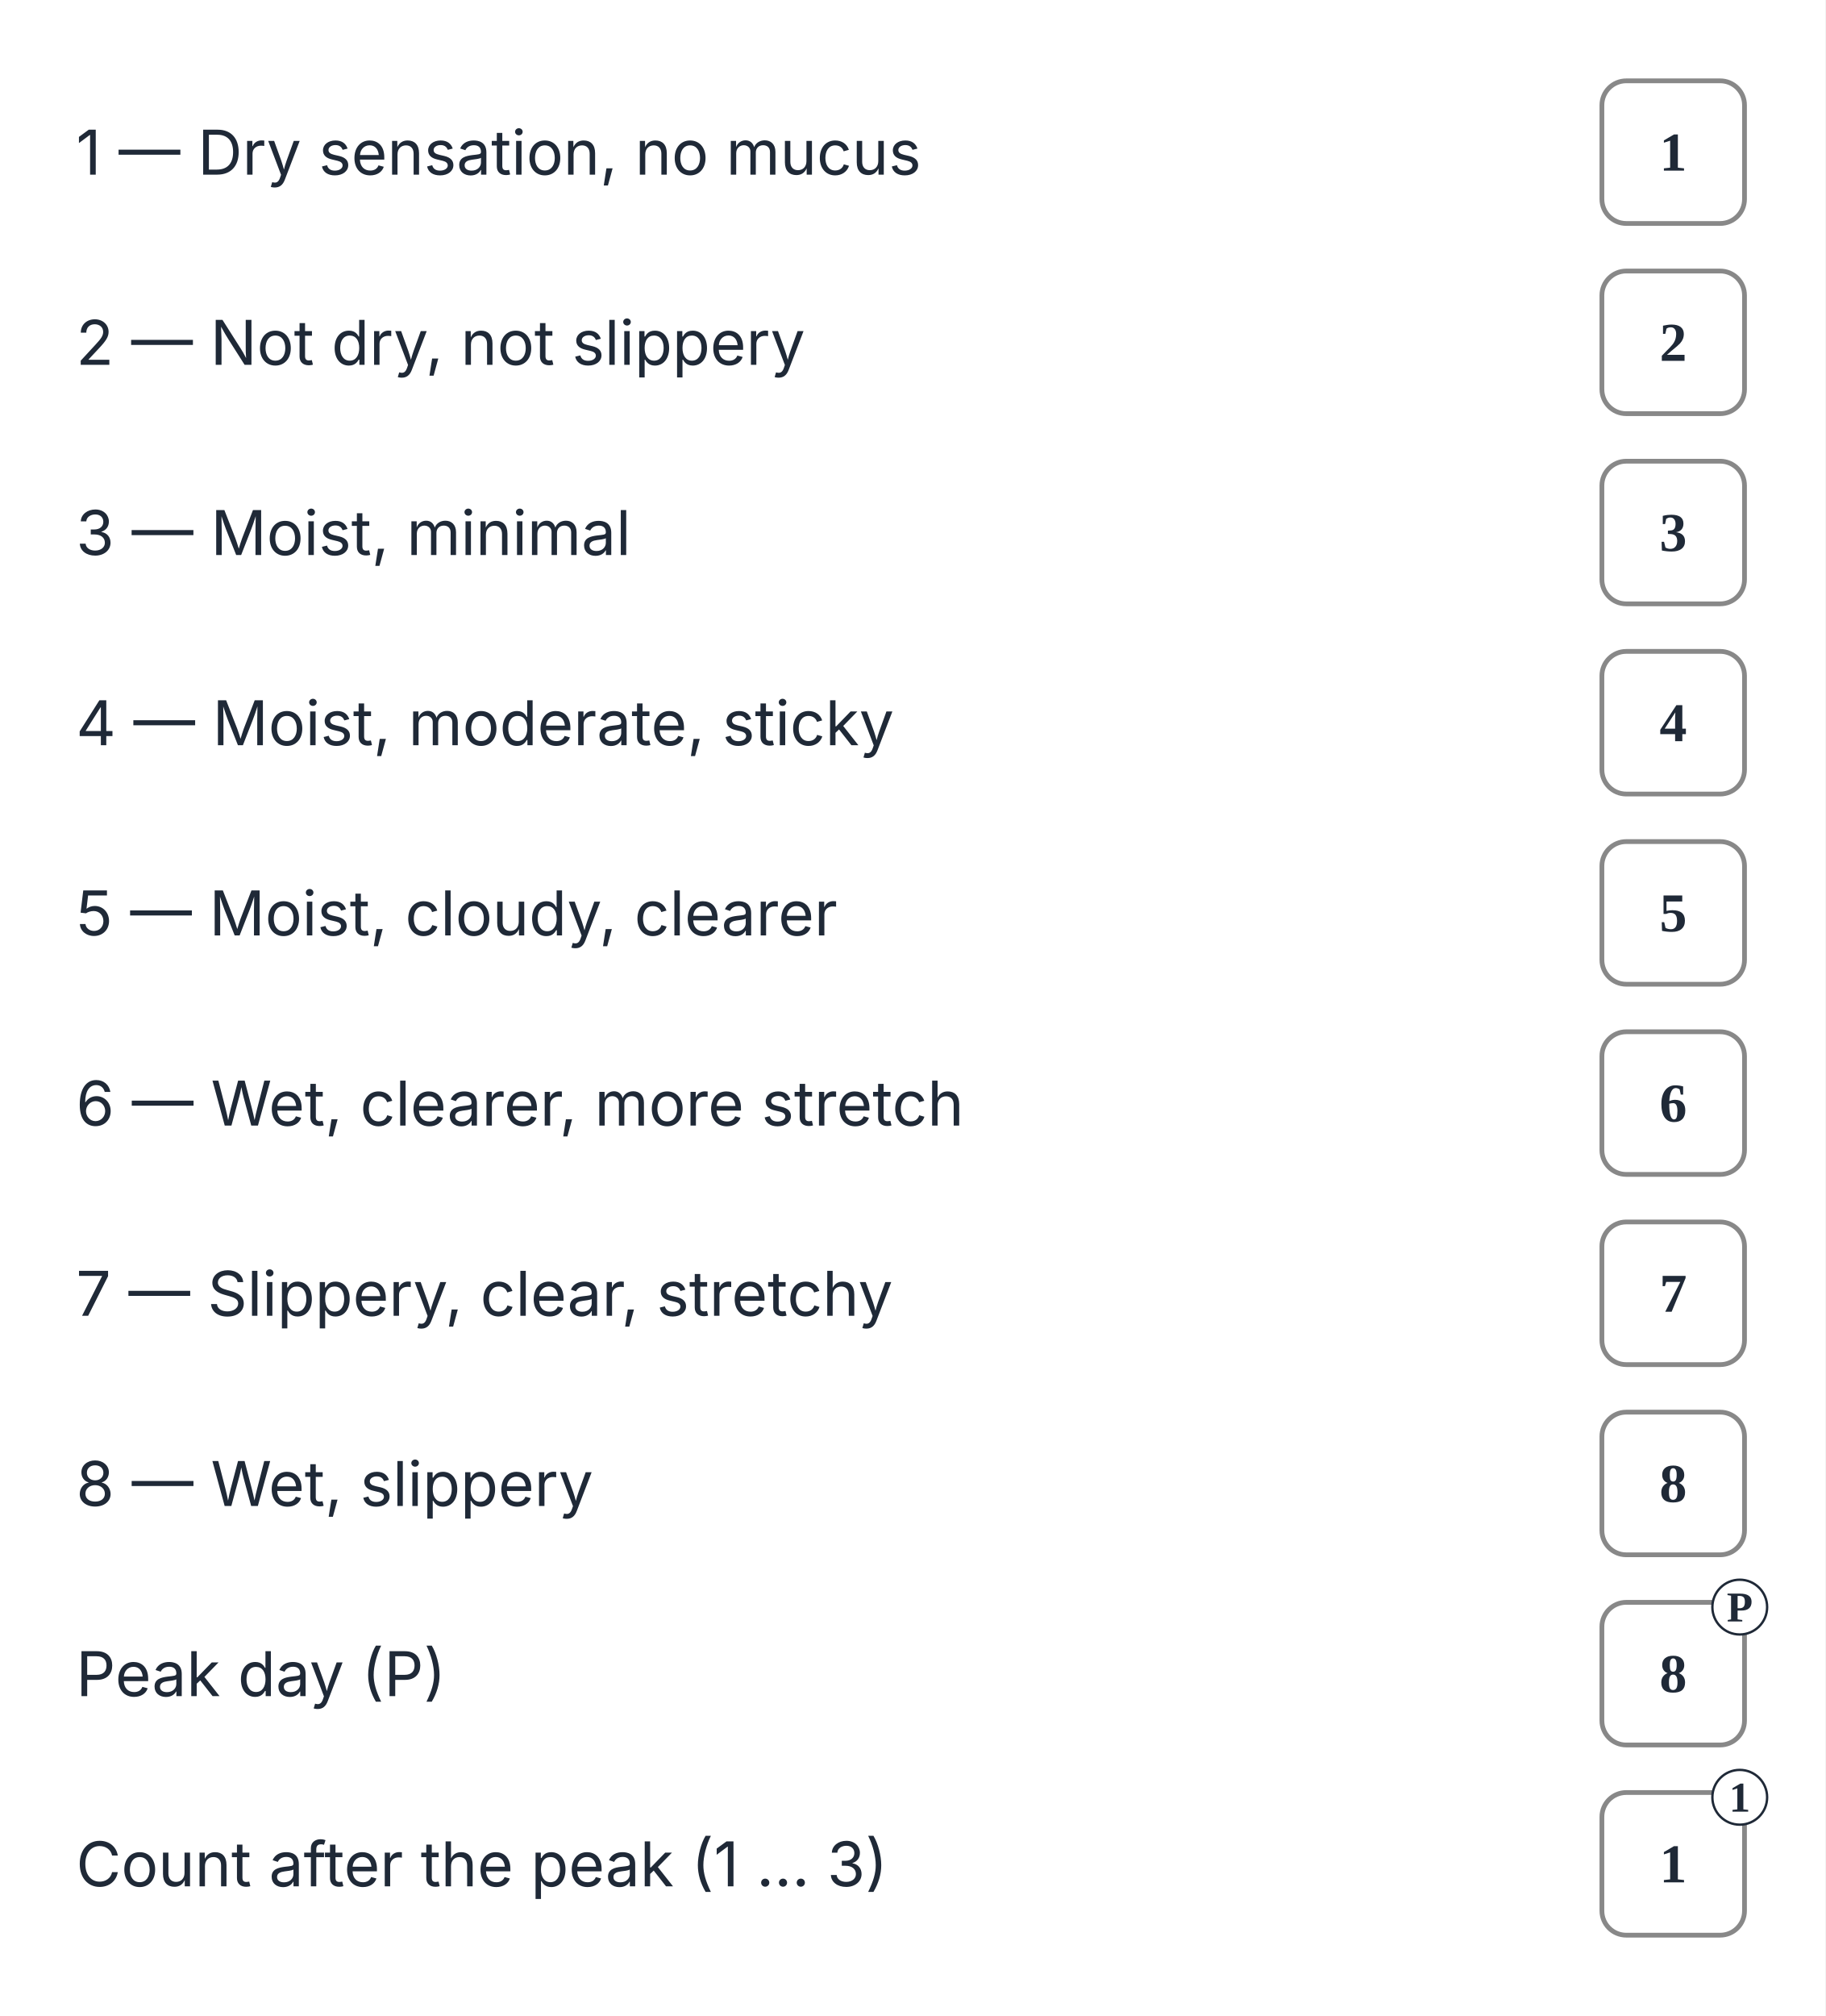
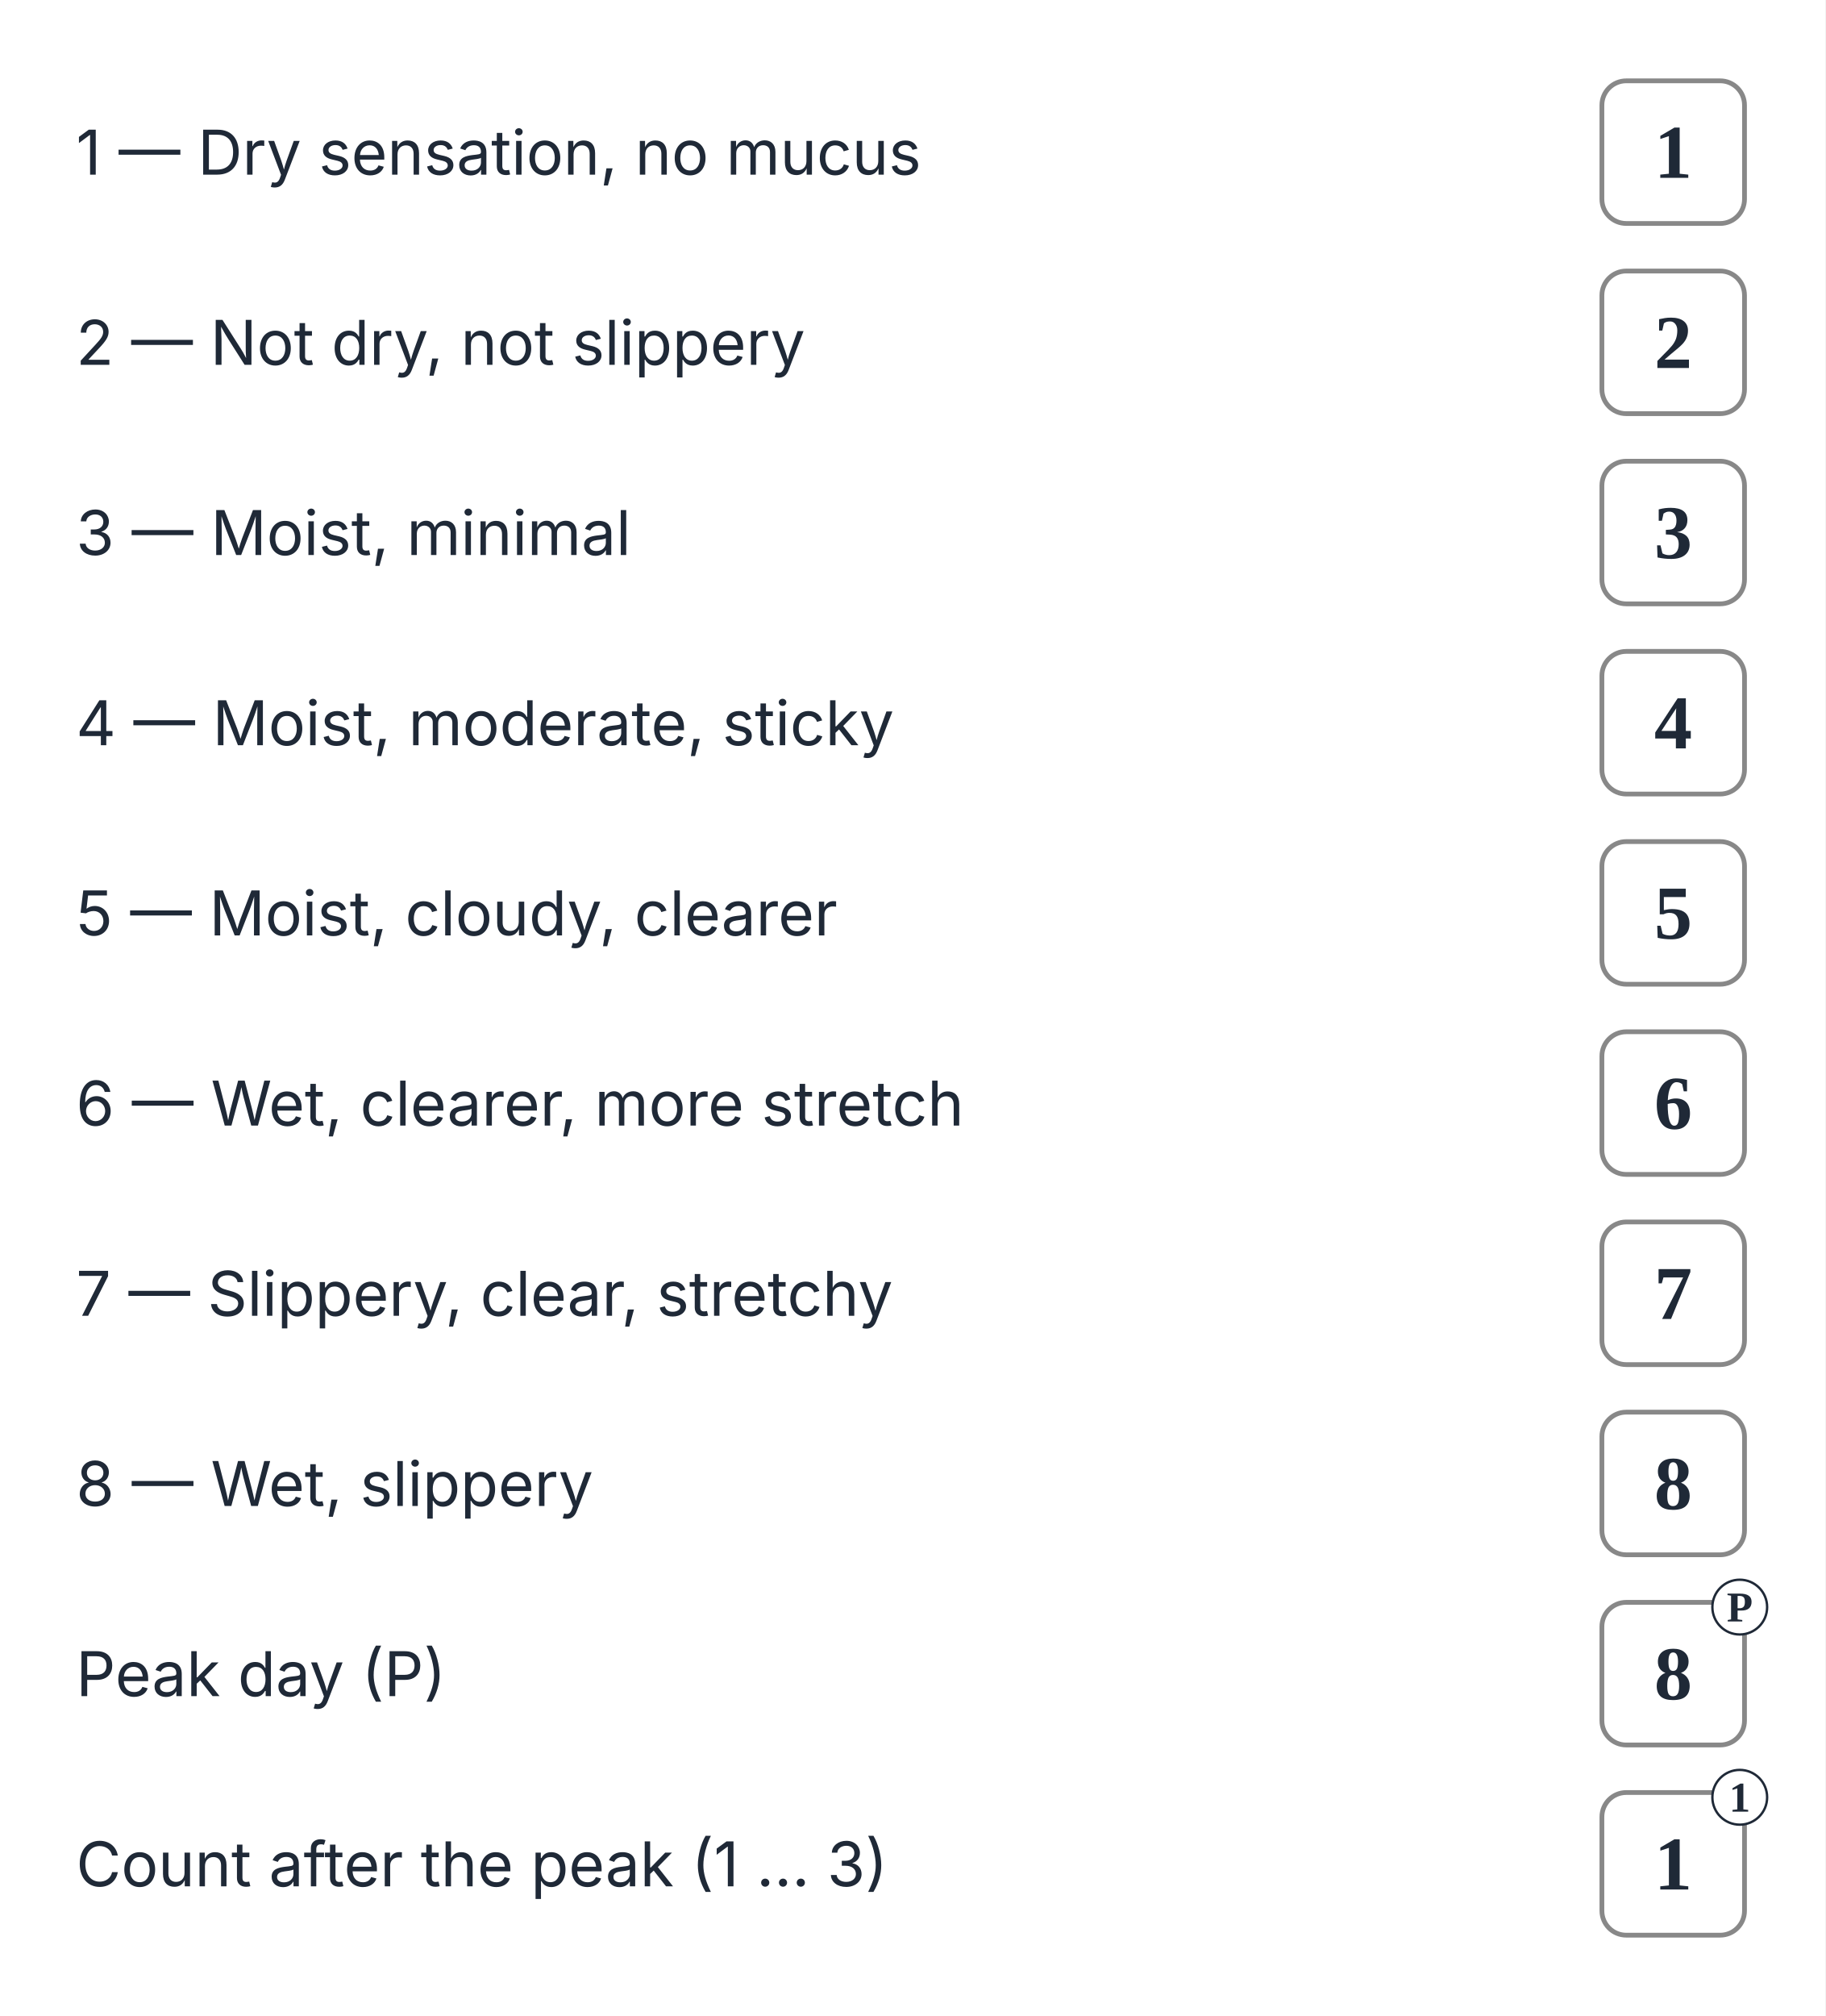
<svg xmlns="http://www.w3.org/2000/svg" width="384" height="424" viewBox="0 0 384 424" role="img" aria-label="marquette — visual vocabulary">
  <rect x="0" y="0" width="384" height="424" fill="#ffffff" />
  <g transform="translate(336, 16)">
    <rect x="1" y="1" width="30" height="30" rx="5.12" ry="5.12" fill="#FFFFFF" stroke="#888" stroke-width="1" />
-     <text x="16" y="16" text-anchor="middle" dominant-baseline="central" font-size="11.52" font-weight="700" fill="#1f2937">1</text>
+     <text x="16" y="16" text-anchor="middle" dominant-baseline="central" font-size="16" font-weight="700" fill="#1f2937">1</text>
  </g>
  <text x="16" y="32" font-size="13" dominant-baseline="central" fill="#1f2937" font-family="system-ui, -apple-system, sans-serif">1 — Dry sensation, no mucus</text>
  <g transform="translate(336, 56)">
    <rect x="1" y="1" width="30" height="30" rx="5.12" ry="5.12" fill="#FFFFFF" stroke="#888" stroke-width="1" />
-     <text x="16" y="16" text-anchor="middle" dominant-baseline="central" font-size="11.52" font-weight="700" fill="#1f2937">2</text>
+     <text x="16" y="16" text-anchor="middle" dominant-baseline="central" font-size="16" font-weight="700" fill="#1f2937">2</text>
  </g>
  <text x="16" y="72" font-size="13" dominant-baseline="central" fill="#1f2937" font-family="system-ui, -apple-system, sans-serif">2 — Not dry, not slippery</text>
  <g transform="translate(336, 96)">
    <rect x="1" y="1" width="30" height="30" rx="5.12" ry="5.12" fill="#FFFFFF" stroke="#888" stroke-width="1" />
-     <text x="16" y="16" text-anchor="middle" dominant-baseline="central" font-size="11.52" font-weight="700" fill="#1f2937">3</text>
+     <text x="16" y="16" text-anchor="middle" dominant-baseline="central" font-size="16" font-weight="700" fill="#1f2937">3</text>
  </g>
  <text x="16" y="112" font-size="13" dominant-baseline="central" fill="#1f2937" font-family="system-ui, -apple-system, sans-serif">3 — Moist, minimal</text>
  <g transform="translate(336, 136)">
    <rect x="1" y="1" width="30" height="30" rx="5.12" ry="5.12" fill="#FFFFFF" stroke="#888" stroke-width="1" />
-     <text x="16" y="16" text-anchor="middle" dominant-baseline="central" font-size="11.52" font-weight="700" fill="#1f2937">4</text>
+     <text x="16" y="16" text-anchor="middle" dominant-baseline="central" font-size="16" font-weight="700" fill="#1f2937">4</text>
  </g>
  <text x="16" y="152" font-size="13" dominant-baseline="central" fill="#1f2937" font-family="system-ui, -apple-system, sans-serif">4 — Moist, moderate, sticky</text>
  <g transform="translate(336, 176)">
    <rect x="1" y="1" width="30" height="30" rx="5.12" ry="5.12" fill="#FFFFFF" stroke="#888" stroke-width="1" />
-     <text x="16" y="16" text-anchor="middle" dominant-baseline="central" font-size="11.52" font-weight="700" fill="#1f2937">5</text>
+     <text x="16" y="16" text-anchor="middle" dominant-baseline="central" font-size="16" font-weight="700" fill="#1f2937">5</text>
  </g>
  <text x="16" y="192" font-size="13" dominant-baseline="central" fill="#1f2937" font-family="system-ui, -apple-system, sans-serif">5 — Moist, cloudy, clearer</text>
  <g transform="translate(336, 216)">
    <rect x="1" y="1" width="30" height="30" rx="5.12" ry="5.12" fill="#FFFFFF" stroke="#888" stroke-width="1" />
-     <text x="16" y="16" text-anchor="middle" dominant-baseline="central" font-size="11.52" font-weight="700" fill="#1f2937">6</text>
+     <text x="16" y="16" text-anchor="middle" dominant-baseline="central" font-size="16" font-weight="700" fill="#1f2937">6</text>
  </g>
  <text x="16" y="232" font-size="13" dominant-baseline="central" fill="#1f2937" font-family="system-ui, -apple-system, sans-serif">6 — Wet, clearer, more stretch</text>
  <g transform="translate(336, 256)">
    <rect x="1" y="1" width="30" height="30" rx="5.12" ry="5.12" fill="#FFFFFF" stroke="#888" stroke-width="1" />
-     <text x="16" y="16" text-anchor="middle" dominant-baseline="central" font-size="11.52" font-weight="700" fill="#1f2937">7</text>
+     <text x="16" y="16" text-anchor="middle" dominant-baseline="central" font-size="16" font-weight="700" fill="#1f2937">7</text>
  </g>
  <text x="16" y="272" font-size="13" dominant-baseline="central" fill="#1f2937" font-family="system-ui, -apple-system, sans-serif">7 — Slippery, clear, stretchy</text>
  <g transform="translate(336, 296)">
    <rect x="1" y="1" width="30" height="30" rx="5.12" ry="5.12" fill="#FFFFFF" stroke="#888" stroke-width="1" />
-     <text x="16" y="16" text-anchor="middle" dominant-baseline="central" font-size="11.52" font-weight="700" fill="#1f2937">8</text>
+     <text x="16" y="16" text-anchor="middle" dominant-baseline="central" font-size="16" font-weight="700" fill="#1f2937">8</text>
  </g>
  <text x="16" y="312" font-size="13" dominant-baseline="central" fill="#1f2937" font-family="system-ui, -apple-system, sans-serif">8 — Wet, slippery</text>
  <g transform="translate(336, 336)">
    <rect x="1" y="1" width="30" height="30" rx="5.12" ry="5.12" fill="#FFFFFF" stroke="#888" stroke-width="1" />
-     <text x="16" y="16" text-anchor="middle" dominant-baseline="central" font-size="11.52" font-weight="700" fill="#1f2937">8</text>
+     <text x="16" y="16" text-anchor="middle" dominant-baseline="central" font-size="16" font-weight="700" fill="#1f2937">8</text>
    <g>
      <circle cx="30" cy="2" r="5.76" fill="#fff" stroke="#1f2937" stroke-width="0.5" />
      <text x="30" y="2" text-anchor="middle" dominant-baseline="central" font-size="8.96" font-weight="700" fill="#1f2937">P</text>
    </g>
  </g>
  <text x="16" y="352" font-size="13" dominant-baseline="central" fill="#1f2937" font-family="system-ui, -apple-system, sans-serif">Peak day (P)</text>
  <g transform="translate(336, 376)">
    <rect x="1" y="1" width="30" height="30" rx="5.12" ry="5.12" fill="#FFFFFF" stroke="#888" stroke-width="1" />
-     <text x="16" y="16" text-anchor="middle" dominant-baseline="central" font-size="11.52" font-weight="700" fill="#1f2937">1</text>
+     <text x="16" y="16" text-anchor="middle" dominant-baseline="central" font-size="16" font-weight="700" fill="#1f2937">1</text>
    <g>
      <circle cx="30" cy="2" r="5.76" fill="#fff" stroke="#1f2937" stroke-width="0.5" />
      <text x="30" y="2" text-anchor="middle" dominant-baseline="central" font-size="8.96" font-weight="700" fill="#1f2937">1</text>
    </g>
  </g>
  <text x="16" y="392" font-size="13" dominant-baseline="central" fill="#1f2937" font-family="system-ui, -apple-system, sans-serif">Count after the peak (1 … 3)</text>
</svg>
